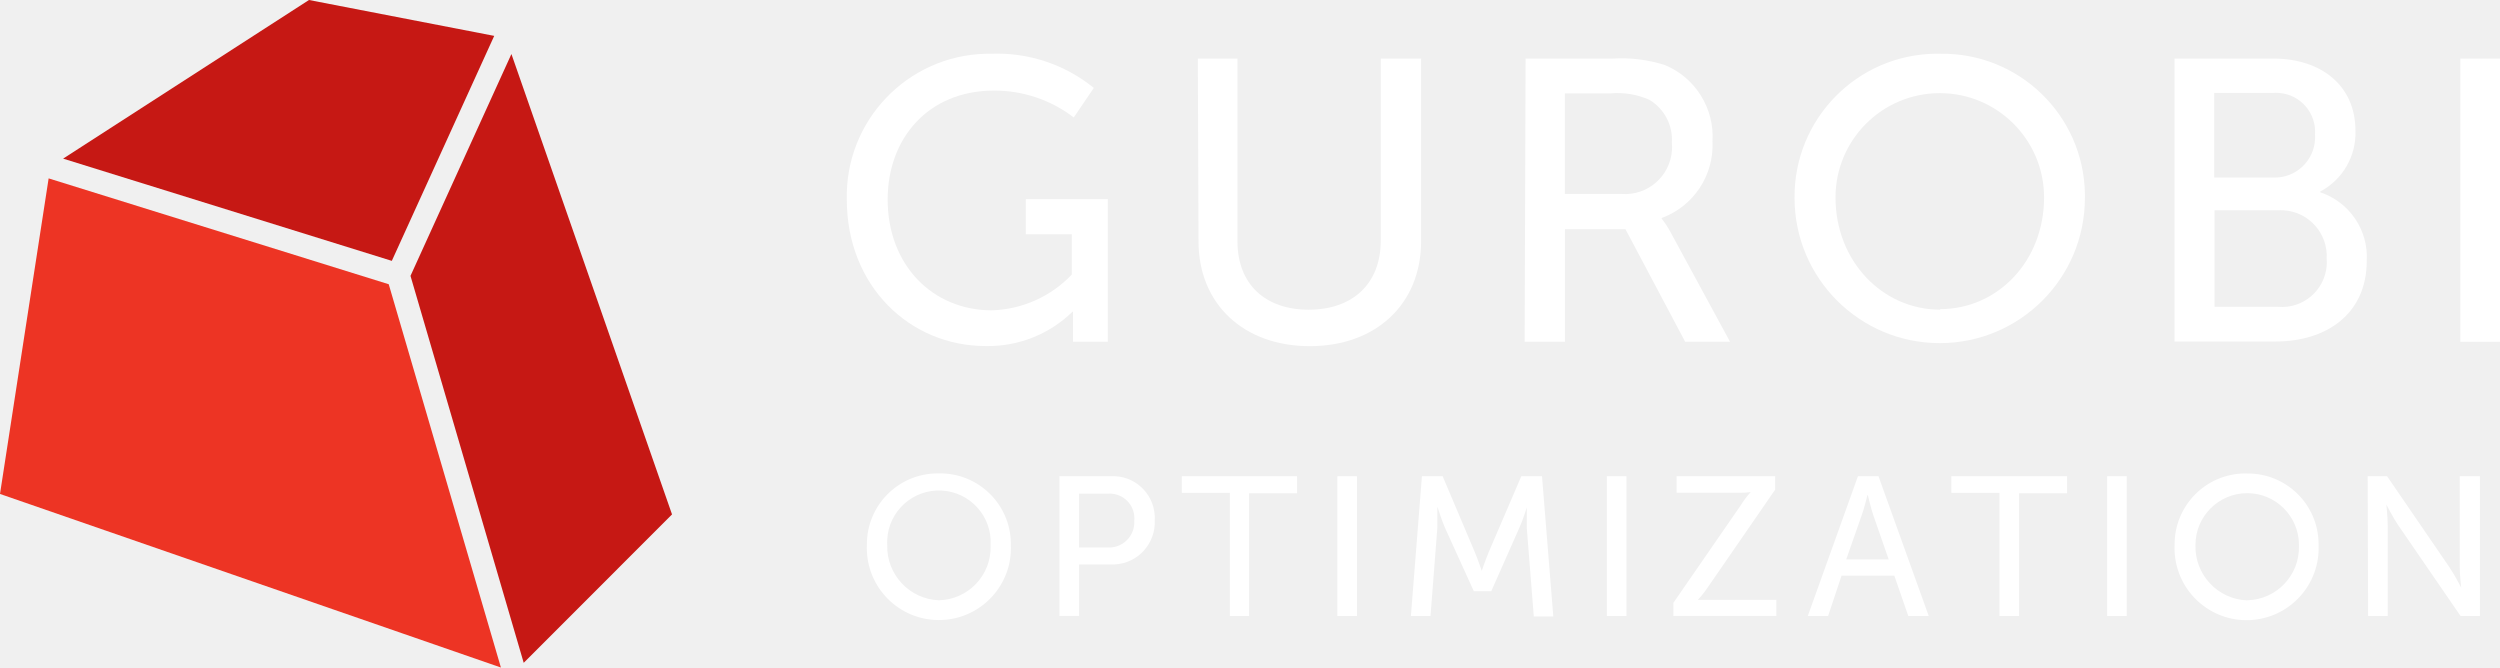
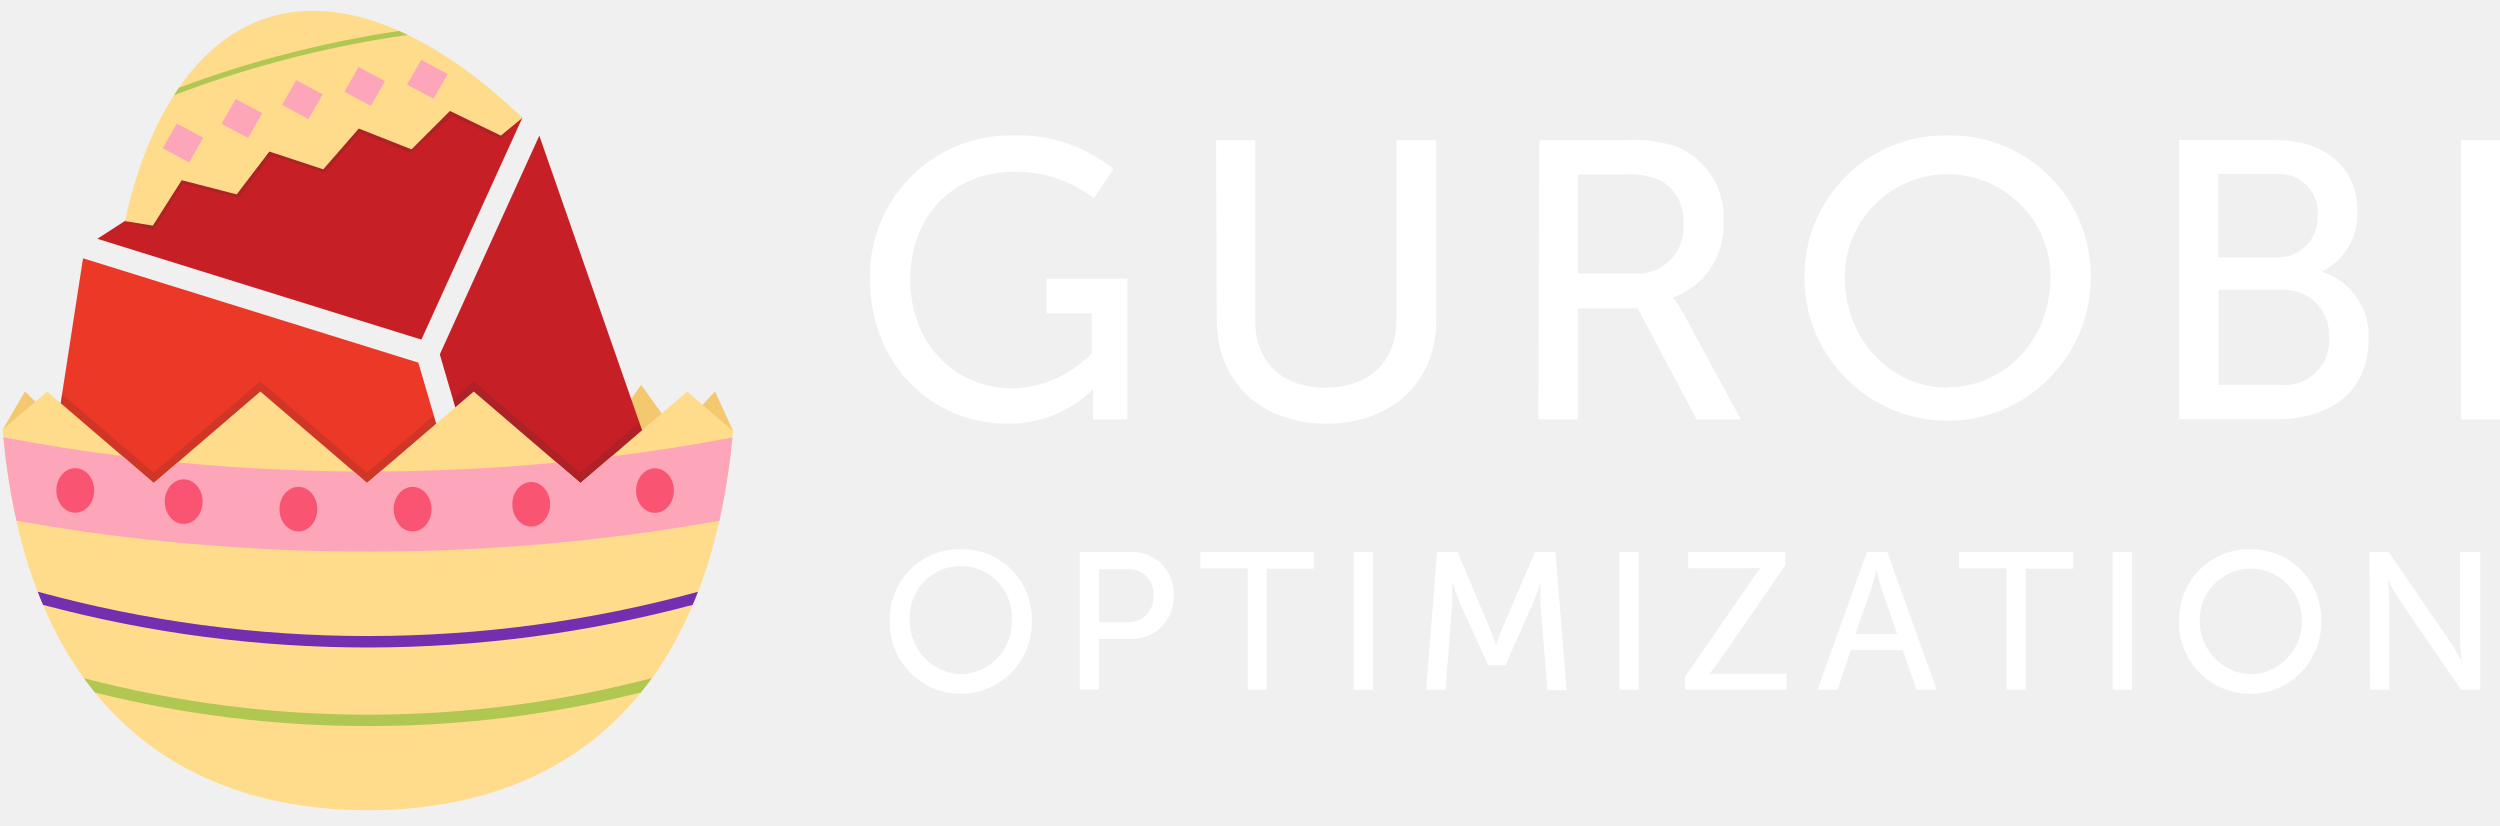
- <svg xmlns="http://www.w3.org/2000/svg" id="Layer_2" viewBox="0 0 478.03 127.64">
+ <svg xmlns="http://www.w3.org/2000/svg" id="Layer_1" viewBox="0 0 484.83 160.06">
  <defs>
-     <style>.cls-1{fill:#ed3424;}.cls-2{fill:#fff;}.cls-3{fill:#c61814;}</style>
+     <style>.cls-1,.cls-2{fill:#262626;}.cls-3{fill:#c62026;}.cls-2,.cls-4{opacity:.15;}.cls-5{fill:#ffdb8c;}.cls-6{fill:#f3c86e;}.cls-7{fill:#722fb0;}.cls-8{fill:#fda6b9;}.cls-9{fill:#fff;}.cls-10{fill:#b0c752;}.cls-11{fill:#f95472;}.cls-12{fill:#ec3826;}</style>
  </defs>
-   <g id="Layer_2-2">
-     <path class="cls-2" d="m179.54,114.78c5.59-.14,10.01-4.78,9.88-10.37,0-.07,0-.15,0-.22.28-5.46-3.92-10.11-9.38-10.39-5.46-.28-10.11,3.92-10.39,9.38-.02.34-.02.67,0,1.01-.17,5.65,4.25,10.38,9.89,10.59m0-24.26c7.46-.13,13.62,5.82,13.75,13.28,0,.13,0,.26,0,.39.33,7.6-5.57,14.03-13.17,14.36-7.6.33-14.03-5.57-14.36-13.17-.02-.4-.02-.79,0-1.19-.07-7.48,5.93-13.6,13.41-13.67.12,0,.24,0,.36,0" />
-     <path class="cls-2" d="m211.75,104.68c2.66.18,4.96-1.84,5.14-4.5.01-.21.01-.43,0-.64.24-2.6-1.68-4.9-4.28-5.14-.29-.03-.57-.03-.86,0h-5.42v10.28h5.42Zm-9.17-13.62h9.79c4.41-.25,8.18,3.13,8.43,7.53.02.28.02.56,0,.84.23,4.47-3.2,8.27-7.67,8.5-.25.01-.51.01-.76,0h-6.04v9.84h-3.75v-26.73Z" />
-     <polygon class="cls-2" points="235.16 94.24 225.98 94.24 225.98 91.06 248.01 91.06 248.01 94.32 238.84 94.32 238.84 117.79 235.16 117.79 235.16 94.24" />
-     <rect class="cls-2" x="255.72" y="91.06" width="3.75" height="26.73" />
-     <path class="cls-2" d="m271.89,91.06h3.96l6.14,14.49c.62,1.49,1.34,3.6,1.34,3.6,0,0,.72-2.11,1.34-3.6l6.22-14.49h3.96l2.16,26.81h-3.73l-1.34-16.91v-3.93s-.8,2.57-1.44,3.93l-5.35,12.08h-3.34l-5.53-12.16c-.62-1.44-1.44-4.01-1.44-4.01v4.01l-1.31,16.91h-3.75l2.11-26.73Z" />
-     <rect class="cls-2" x="307.25" y="91.06" width="3.75" height="26.73" />
-     <path class="cls-2" d="m319.97,115.27l12.85-18.61c.57-.91,1.21-1.77,1.93-2.57-.66.1-1.33.14-2,.13h-12.16v-3.16h18.84v2.57l-12.85,18.63c-.58.86-1.22,1.68-1.93,2.44h15.01v3.08h-19.69v-2.52Z" />
-     <path class="cls-2" d="m357.08,94.66s-.62,2.57-1.08,3.8l-2.98,8.51h8.12l-2.96-8.51c-.46-1.36-1.03-3.8-1.03-3.8h-.08Zm5.14,15.42h-10.1l-2.57,7.71h-3.88l9.59-26.73h3.93l9.61,26.73h-3.91l-2.67-7.71Z" />
-     <polygon class="cls-2" points="382.32 94.24 373.12 94.24 373.12 91.06 395.25 91.06 395.25 94.32 386.07 94.32 386.07 117.79 382.32 117.79 382.32 94.24" />
-     <rect class="cls-2" x="402.91" y="91.06" width="3.75" height="26.73" />
-     <path class="cls-2" d="m429.69,114.78c5.59-.12,10.02-4.75,9.9-10.34,0-.08,0-.16,0-.24,0-5.46-4.42-9.9-9.89-9.9-5.46,0-9.9,4.42-9.9,9.89v.02c-.17,5.65,4.25,10.38,9.89,10.59m0-24.26c7.47-.07,13.58,5.92,13.65,13.39,0,.1,0,.19,0,.28.33,7.6-5.57,14.03-13.17,14.36-7.6.33-14.03-5.57-14.36-13.17-.02-.4-.02-.79,0-1.19-.07-7.48,5.93-13.6,13.41-13.68.16,0,.31,0,.47,0" />
-     <path class="cls-2" d="m452.71,91.06h3.73l11.93,17.42c.98,1.44,2.24,3.88,2.24,3.88,0,0-.28-2.42-.28-3.88v-17.42h3.86v26.73h-3.7l-11.95-17.4c-1-1.49-2.24-3.91-2.24-3.91,0,0,.26,2.39.26,3.91v17.4h-3.75l-.08-26.73Z" />
-     <path class="cls-2" d="m189.49,10.28c7.13-.29,14.12,2.03,19.66,6.53l-3.83,5.65c-4.37-3.35-9.73-5.16-15.24-5.14-12.7,0-20.35,9.25-20.35,20.82,0,12.54,8.58,21.2,19.92,21.2,5.8-.18,11.29-2.63,15.29-6.84v-7.71h-8.79v-6.71h15.68v27.27h-6.66v-5.76h-.08c-4.43,4.33-10.41,6.7-16.6,6.58-14.55,0-26.57-11.49-26.57-28.01-.36-15.04,11.55-27.52,26.59-27.88.33,0,.66,0,.99,0" />
-     <path class="cls-2" d="m229.04,11.21h7.58v34.93c0,8.25,5.35,13.08,13.62,13.08s13.78-4.83,13.78-13.24V11.21h7.71v34.93c0,12-8.64,20.05-21.28,20.05s-21.28-8.04-21.28-20.05l-.13-34.93Z" />
-     <path class="cls-2" d="m310.1,37.09c4.96.35,9.25-3.39,9.6-8.35.03-.48.03-.97-.02-1.45.22-3.32-1.44-6.48-4.29-8.2-2.33-1.04-4.89-1.47-7.43-1.23h-8.74v19.22h10.87Zm-18.4-25.88h16.55c3.41-.23,6.84.19,10.1,1.23,5.85,2.43,9.5,8.31,9.1,14.62.3,6.47-3.63,12.39-9.71,14.62v.15c.61.76,1.15,1.58,1.62,2.44l11.44,21.07h-8.58l-11.41-21.51h-11.57v21.51h-7.71l.18-54.15Z" />
-     <path class="cls-2" d="m370.96,59.11c11.03,0,19.89-9.18,19.89-21.36,0-11.01-8.93-19.94-19.94-19.94s-19.94,8.93-19.94,19.94c0,12.18,8.97,21.46,20,21.46v-.1Zm0-48.83c15.04-.26,27.45,11.73,27.7,26.77,0,.27,0,.53,0,.8,0,15.33-12.43,27.76-27.76,27.76s-27.76-12.43-27.76-27.76c-.14-15.09,11.97-27.44,27.06-27.58.25,0,.5,0,.75,0" />
-     <path class="cls-2" d="m435.62,58.67c4.72.4,8.87-3.11,9.27-7.84.04-.44.04-.89,0-1.34.28-4.85-3.42-9-8.27-9.28-.36-.02-.73-.02-1.09,0h-12.08v18.45h12.16Zm-.93-24.72c4.26.15,7.83-3.18,7.98-7.43,0-.26,0-.51-.01-.77.3-4.11-2.78-7.68-6.89-7.98-.4-.03-.81-.03-1.21,0h-11.18v16.17h11.31Zm-18.89-22.75h18.89c9.12,0,15.7,5.14,15.7,13.78.18,4.85-2.44,9.38-6.73,11.64v.15c5.58,1.86,9.23,7.23,8.89,13.11,0,10.28-7.89,15.42-17.4,15.42h-19.35V11.21Z" />
-     <rect class="cls-2" x="470.45" y="11.21" width="7.58" height="54.15" />
-     <polygon class="cls-3" points="94.5 6.86 59.08 0 12.07 30.33 74.92 49.88 94.5 6.86" />
-     <polygon class="cls-1" points="9.3 34.11 6.36 53.16 0 94.45 77.03 121.14 95.78 127.64 74.33 54.35 9.3 34.11" />
-     <polygon class="cls-3" points="97.79 10.33 78.49 52.75 100.14 126.74 128.5 98.36 97.79 10.33" />
+   <polygon class="cls-6" points="142.15 83.53 138.66 75.92 131.1 84.03 124.32 74.64 115.51 87.42 142.15 83.53" />
+   <polygon class="cls-6" points="13.61 84.52 4.84 75.92 .52 83.31 13.61 84.52" />
+   <path class="cls-9" d="M186.34,130.76c5.59-.14,10.01-4.78,9.88-10.37v-.22c.28-5.46-3.92-10.11-9.38-10.39s-10.11,3.92-10.39,9.38c-.02.34-.02.67,0,1.01-.17,5.65,4.25,10.38,9.89,10.59M186.34,106.5c7.46-.13,13.62,5.82,13.75,13.28v.39c.33,7.6-5.57,14.03-13.17,14.36-7.6.33-14.03-5.57-14.36-13.17-.02-.4-.02-.79,0-1.19-.07-7.48,5.93-13.6,13.41-13.67h.36" />
+   <path class="cls-9" d="M218.55,120.66c2.66.18,4.96-1.84,5.14-4.5,0-.21,0-.43,0-.64.24-2.6-1.68-4.9-4.28-5.14-.29-.03-.57-.03-.86,0h-5.42v10.28h5.42ZM209.38,107.04h9.79c4.41-.25,8.18,3.13,8.43,7.53.02.28.02.56,0,.84.23,4.47-3.2,8.27-7.67,8.5-.25.01-.51.01-.76,0h-6.04v9.84h-3.75v-26.73.02Z" />
+   <path class="cls-9" d="M278.69,107.04h3.96l6.14,14.49c.62,1.49,1.34,3.6,1.34,3.6,0,0,.72-2.11,1.34-3.6l6.22-14.49h3.96l2.16,26.81h-3.73l-1.34-16.91v-3.93s-.8,2.57-1.44,3.93l-5.35,12.08h-3.34l-5.53-12.16c-.62-1.44-1.44-4.01-1.44-4.01v4.01l-1.31,16.91h-3.75l2.11-26.73h0Z" />
+   <path class="cls-9" d="M363.88,110.64s-.62,2.57-1.08,3.8l-2.98,8.51h8.12l-2.96-8.51c-.46-1.36-1.03-3.8-1.03-3.8h-.08,0ZM369.02,126.06h-10.1l-2.57,7.71h-3.88l9.59-26.73h3.93l9.61,26.73h-3.91l-2.67-7.71h0Z" />
+   <path class="cls-9" d="M436.49,130.76c5.59-.12,10.02-4.75,9.9-10.34v-.24c0-5.46-4.42-9.9-9.89-9.9s-9.9,4.42-9.9,9.89v.02c-.17,5.65,4.25,10.38,9.89,10.59M436.49,106.52c7.47-.07,13.58,5.92,13.65,13.39v.28c.33,7.6-5.57,14.03-13.17,14.36s-14.03-5.57-14.36-13.17c-.02-.4-.02-.79,0-1.19-.07-7.48,5.93-13.6,13.41-13.68h.47" />
+   <path class="cls-9" d="M459.51,107.04h3.73l11.93,17.42c.98,1.44,2.24,3.88,2.24,3.88,0,0-.28-2.42-.28-3.88v-17.42h3.86v26.73h-3.7l-11.95-17.4c-1-1.49-2.24-3.91-2.24-3.91,0,0,.26,2.39.26,3.91v17.4h-3.75l-.08-26.73h-.02Z" />
+   <path class="cls-9" d="M196.29,26.26c7.13-.29,14.12,2.03,19.66,6.53l-3.83,5.65c-4.37-3.35-9.73-5.16-15.24-5.14-12.7,0-20.35,9.25-20.35,20.82,0,12.54,8.58,21.2,19.92,21.2,5.8-.18,11.29-2.63,15.29-6.84v-7.71h-8.79v-6.71h15.68v27.27h-6.66v-5.76h-.08c-4.43,4.33-10.41,6.7-16.6,6.58-14.55,0-26.57-11.49-26.57-28.01-.36-15.04,11.55-27.52,26.59-27.88h.99" />
+   <path class="cls-9" d="M235.84,27.19h7.58v34.92c0,8.25,5.35,13.08,13.62,13.08s13.78-4.83,13.78-13.24V27.19h7.71v34.92c0,12-8.64,20.05-21.28,20.05s-21.28-8.04-21.28-20.05l-.13-34.93h0Z" />
+   <path class="cls-9" d="M316.9,53.07c4.96.35,9.25-3.39,9.6-8.35.03-.48.03-.97-.02-1.45.22-3.32-1.44-6.48-4.29-8.2-2.33-1.04-4.89-1.47-7.43-1.23h-8.74v19.22h10.88ZM298.5,27.19h16.55c3.41-.23,6.84.19,10.1,1.23,5.85,2.43,9.5,8.31,9.1,14.62.3,6.47-3.63,12.39-9.71,14.62v.15c.61.76,1.15,1.58,1.62,2.44l11.44,21.07h-8.58l-11.41-21.51h-11.57v21.51h-7.71l.18-54.15v.02Z" />
+   <path class="cls-9" d="M377.76,75.09c11.03,0,19.89-9.18,19.89-21.36,0-11.01-8.93-19.94-19.94-19.94s-19.94,8.93-19.94,19.94c0,12.18,8.97,21.46,20,21.46v-.1h0ZM377.76,26.26c15.04-.26,27.45,11.73,27.7,26.77v.8c0,15.33-12.43,27.76-27.76,27.76s-27.76-12.43-27.76-27.76c-.14-15.09,11.97-27.44,27.06-27.58h.75" />
+   <path class="cls-9" d="M442.42,74.65c4.72.4,8.87-3.11,9.27-7.84.04-.44.04-.89,0-1.34.28-4.85-3.42-9-8.27-9.28-.36-.02-.73-.02-1.09,0h-12.08v18.45h12.17ZM441.49,49.93c4.26.15,7.83-3.18,7.98-7.43,0-.26,0-.51-.01-.77.3-4.11-2.78-7.68-6.89-7.98-.4-.03-.81-.03-1.21,0h-11.18v16.17h11.31ZM422.6,27.18h18.89c9.12,0,15.7,5.14,15.7,13.78.18,4.85-2.44,9.38-6.73,11.64v.15c5.58,1.86,9.23,7.23,8.89,13.11,0,10.28-7.89,15.42-17.4,15.42h-19.35V27.19h0Z" />
+   <polygon class="cls-12" points="16.1 50.09 13.16 69.14 6.8 110.43 83.83 137.12 102.58 143.62 81.13 70.33 16.1 50.09" />
+   <polygon class="cls-3" points="104.59 26.31 85.29 68.73 106.94 142.72 135.3 114.34 104.59 26.31" />
+   <polygon class="cls-9" points="241.96 110.22 232.78 110.22 232.78 107.04 254.81 107.04 254.81 110.3 245.64 110.3 245.64 133.77 241.96 133.77 241.96 110.22" />
+   <rect class="cls-9" x="262.52" y="107.04" width="3.75" height="26.73" />
+   <rect class="cls-9" x="314.05" y="107.04" width="3.75" height="26.73" />
+   <path class="cls-9" d="M326.77,131.25l12.85-18.61c.57-.91,1.21-1.77,1.93-2.57-.66.1-1.33.14-2,.13h-12.16v-3.16h18.84v2.57l-12.85,18.63c-.58.86-1.22,1.68-1.93,2.44h15.01v3.08h-19.69v-2.52h0Z" />
+   <polygon class="cls-9" points="389.12 110.22 379.92 110.22 379.92 107.04 402.05 107.04 402.05 110.3 392.87 110.3 392.87 133.77 389.12 133.77 389.12 110.22" />
+   <rect class="cls-9" x="409.71" y="107.04" width="3.75" height="26.73" />
+   <rect class="cls-9" x="477.25" y="27.19" width="7.58" height="54.15" />
+   <path class="cls-9" d="M477.13,124.46v-17.42h3.86v26.73" />
+   <polygon class="cls-3" points="101.3 22.84 52.14 15.98 28.88 39.85 18.87 46.31 81.72 65.86 101.3 22.84" />
+   <g class="cls-4">
+     <polygon class="cls-1" points="62.27 24.13 47.09 28.86 32.48 33.95 24.22 42.88 29.77 44.63 35.49 35.59 46.24 38.39 52.6 30.13 63.04 33.55 69.74 25.64 79.55 29.69 87.64 22.48 97.06 27.04 101.3 22.88 86.98 20.45 62.27 24.13" />
  </g>
+   <path class="cls-5" d="M53.3,3.02c-7.54,1.97-13.75,6.96-18.6,13.98-.33.47-.65.96-.96,1.46-4.32,6.73-7.49,15.15-9.51,24.42l5.41.88,5.6-8.81,10.66,2.75,6.34-8.31,10.45,3.45,6.89-7.91,10.23,4.04,7.45-7.45,9.88,4.78,4.16-3.43c-7.1-6.88-14.67-12.47-22.23-16.11-.56-.27-1.13-.53-1.69-.78-8.26-3.66-16.49-4.94-24.08-2.96Z" />
+   <path class="cls-10" d="M54.06,10.83c-6.59,1.76-13.05,3.82-19.36,6.18-.33.47-.65.96-.96,1.46,6.71-2.57,13.6-4.78,20.63-6.67,8.13-2.16,16.38-3.84,24.7-5.03-.56-.27-1.13-.53-1.69-.78-7.45,1.12-14.84,2.63-22.14,4.54l-1.18.31Z" />
+   <polygon class="cls-8" points="59.83 23.11 62.57 18.3 57.44 15.54 54.7 20.35 59.83 23.11" />
+   <polygon class="cls-8" points="71.93 20.55 74.66 15.74 69.53 12.98 66.8 17.79 71.93 20.55" />
+   <polygon class="cls-8" points="84.07 19.16 86.81 14.35 81.68 11.59 78.94 16.4 84.07 19.16" />
+   <polygon class="cls-8" points="48.11 26.76 50.84 21.95 45.72 19.19 42.98 24 48.11 26.76" />
+   <polygon class="cls-8" points="36.69 31.51 39.42 26.7 34.29 23.95 31.56 28.75 36.69 31.51" />
+   <polygon class="cls-2" points="71.18 91.69 50.49 73.95 29.81 91.69 12.04 76.44 8.89 96.88 89.09 97.51 84.13 80.58 71.18 91.69" />
+   <polygon class="cls-2" points="123.99 81.91 112.57 91.69 91.87 73.95 87.83 77.41 93.72 97.55 129.54 97.84 123.99 81.91" />
+   <path class="cls-5" d="M112.57,93.67l-4.64-3.97-16.06-13.77-18.09,15.5-2.61,2.24-2.59-2.24-18.09-15.5-16.02,13.75-4.66,3.99-6.07-5.21-14.61-12.53-8.61,7.39c0,.18.02.33.04.51.04.33.06.64.09.98.54,5.79,1.41,11.18,2.54,16.19.09.38.17.75.26,1.13.15.69.3,1.35.49,2,.66,2.64,1.41,5.15,2.24,7.56.11.35.24.69.36,1.02.24.71.51,1.4.79,2.06.32.87.66,1.73,1.03,2.55.88,2.13,1.84,4.15,2.88,6.1.13.29.28.55.43.82,1.43,2.62,2.95,5.03,4.63,7.3.68.95,1.39,1.91,2.14,2.79.08.11.15.2.23.29.53.69,1.09,1.33,1.65,1.95,6.94,7.72,15.32,13.06,24.67,16.34.66.24,1.33.47,2.01.69,7.6,2.39,15.79,3.53,24.35,3.53,1.65,0,3.29-.04,4.93-.13.86-.04,1.71-.11,2.58-.18.51-.04,1.02-.09,1.52-.13,1.07-.11,2.14-.24,3.21-.4,8.29-1.13,16.09-3.53,23.14-7.36.56-.31,1.13-.62,1.69-.95,5.1-2.99,9.78-6.76,13.93-11.4.58-.62,1.13-1.26,1.67-1.95.08-.11.17-.2.24-.31.75-.89,1.47-1.82,2.16-2.79,1.24-1.71,2.41-3.5,3.52-5.41.19-.31.38-.64.56-.98,1.37-2.44,2.65-5.03,3.82-7.81.36-.82.7-1.66,1.02-2.53.13-.33.26-.69.39-1.02h.02c.09-.29.21-.6.32-.89,1.34-3.7,2.48-7.65,3.42-11.89.66-2.91,1.22-5.94,1.67-9.11.11-.71.21-1.44.3-2.17.23-1.6.39-3.22.56-4.88.04-.33.06-.67.09-1,0-.09.02-.2.02-.29l-8.87-7.61-14.68,12.6-6.02,5.15Z" />
+   <path class="cls-8" d="M107.93,89.7c-11.3,1.09-22.69,1.66-34.14,1.73l-2.61,2.24-2.59-2.24c-11.45-.07-22.83-.67-34.11-1.75l-4.66,3.99-6.07-5.21c-7.76-.98-15.46-2.2-23.09-3.66.54,5.79,1.41,11.18,2.54,16.19,22.37,3.97,45.22,5.99,68.23,5.99h.43c22.83-.02,45.48-2.04,67.65-5.99.66-2.91,1.22-5.94,1.67-9.11.11-.71.21-1.44.3-2.17.23-1.6.39-3.22.56-4.88-7.76,1.49-15.59,2.71-23.45,3.7l-6.02,5.15-4.64-3.97Z" />
+   <path class="cls-10" d="M16.29,131.52c.68.95,1.39,1.91,2.14,2.79,17.35,4.32,35.06,6.5,52.91,6.5h.36c17.71-.02,35.31-2.2,52.57-6.52.75-.89,1.47-1.82,2.16-2.79-17.95,4.7-36.27,7.07-54.73,7.1h-.36c-18.58,0-37-2.37-55.05-7.07Z" />
+   <path class="cls-7" d="M7.32,114.75c.32.87.66,1.73,1.03,2.55,20.57,5.5,41.68,8.27,62.99,8.27h.36c21.19-.04,42.17-2.82,62.63-8.27.36-.82.7-1.66,1.02-2.53-20.78,5.68-42.12,8.54-63.64,8.58h-.36c-21.66,0-43.15-2.88-64.02-8.6Z" />
+   <path class="cls-11" d="M10.93,95.11c0,2.39,1.64,4.32,3.67,4.32s3.67-1.94,3.67-4.32-1.64-4.32-3.67-4.32-3.67,1.94-3.67,4.32Z" />
+   <path class="cls-11" d="M31.95,97.28c0,2.39,1.64,4.32,3.67,4.32s3.67-1.94,3.67-4.32-1.64-4.32-3.67-4.32-3.67,1.94-3.67,4.32Z" />
+   <path class="cls-11" d="M99.35,97.8c0,2.39,1.64,4.32,3.67,4.32s3.67-1.94,3.67-4.32-1.64-4.32-3.67-4.32-3.67,1.94-3.67,4.32Z" />
+   <path class="cls-11" d="M123.35,95.14c0,2.39,1.64,4.32,3.67,4.32s3.67-1.94,3.67-4.32-1.64-4.32-3.67-4.32-3.67,1.94-3.67,4.32Z" />
+   <path class="cls-11" d="M54.2,98.74c0,2.39,1.64,4.32,3.67,4.32s3.67-1.94,3.67-4.32-1.64-4.32-3.67-4.32-3.67,1.94-3.67,4.32Z" />
+   <path class="cls-11" d="M76.35,98.74c0,2.39,1.64,4.32,3.67,4.32s3.67-1.94,3.67-4.32-1.64-4.32-3.67-4.32-3.67,1.94-3.67,4.32Z" />
</svg>
